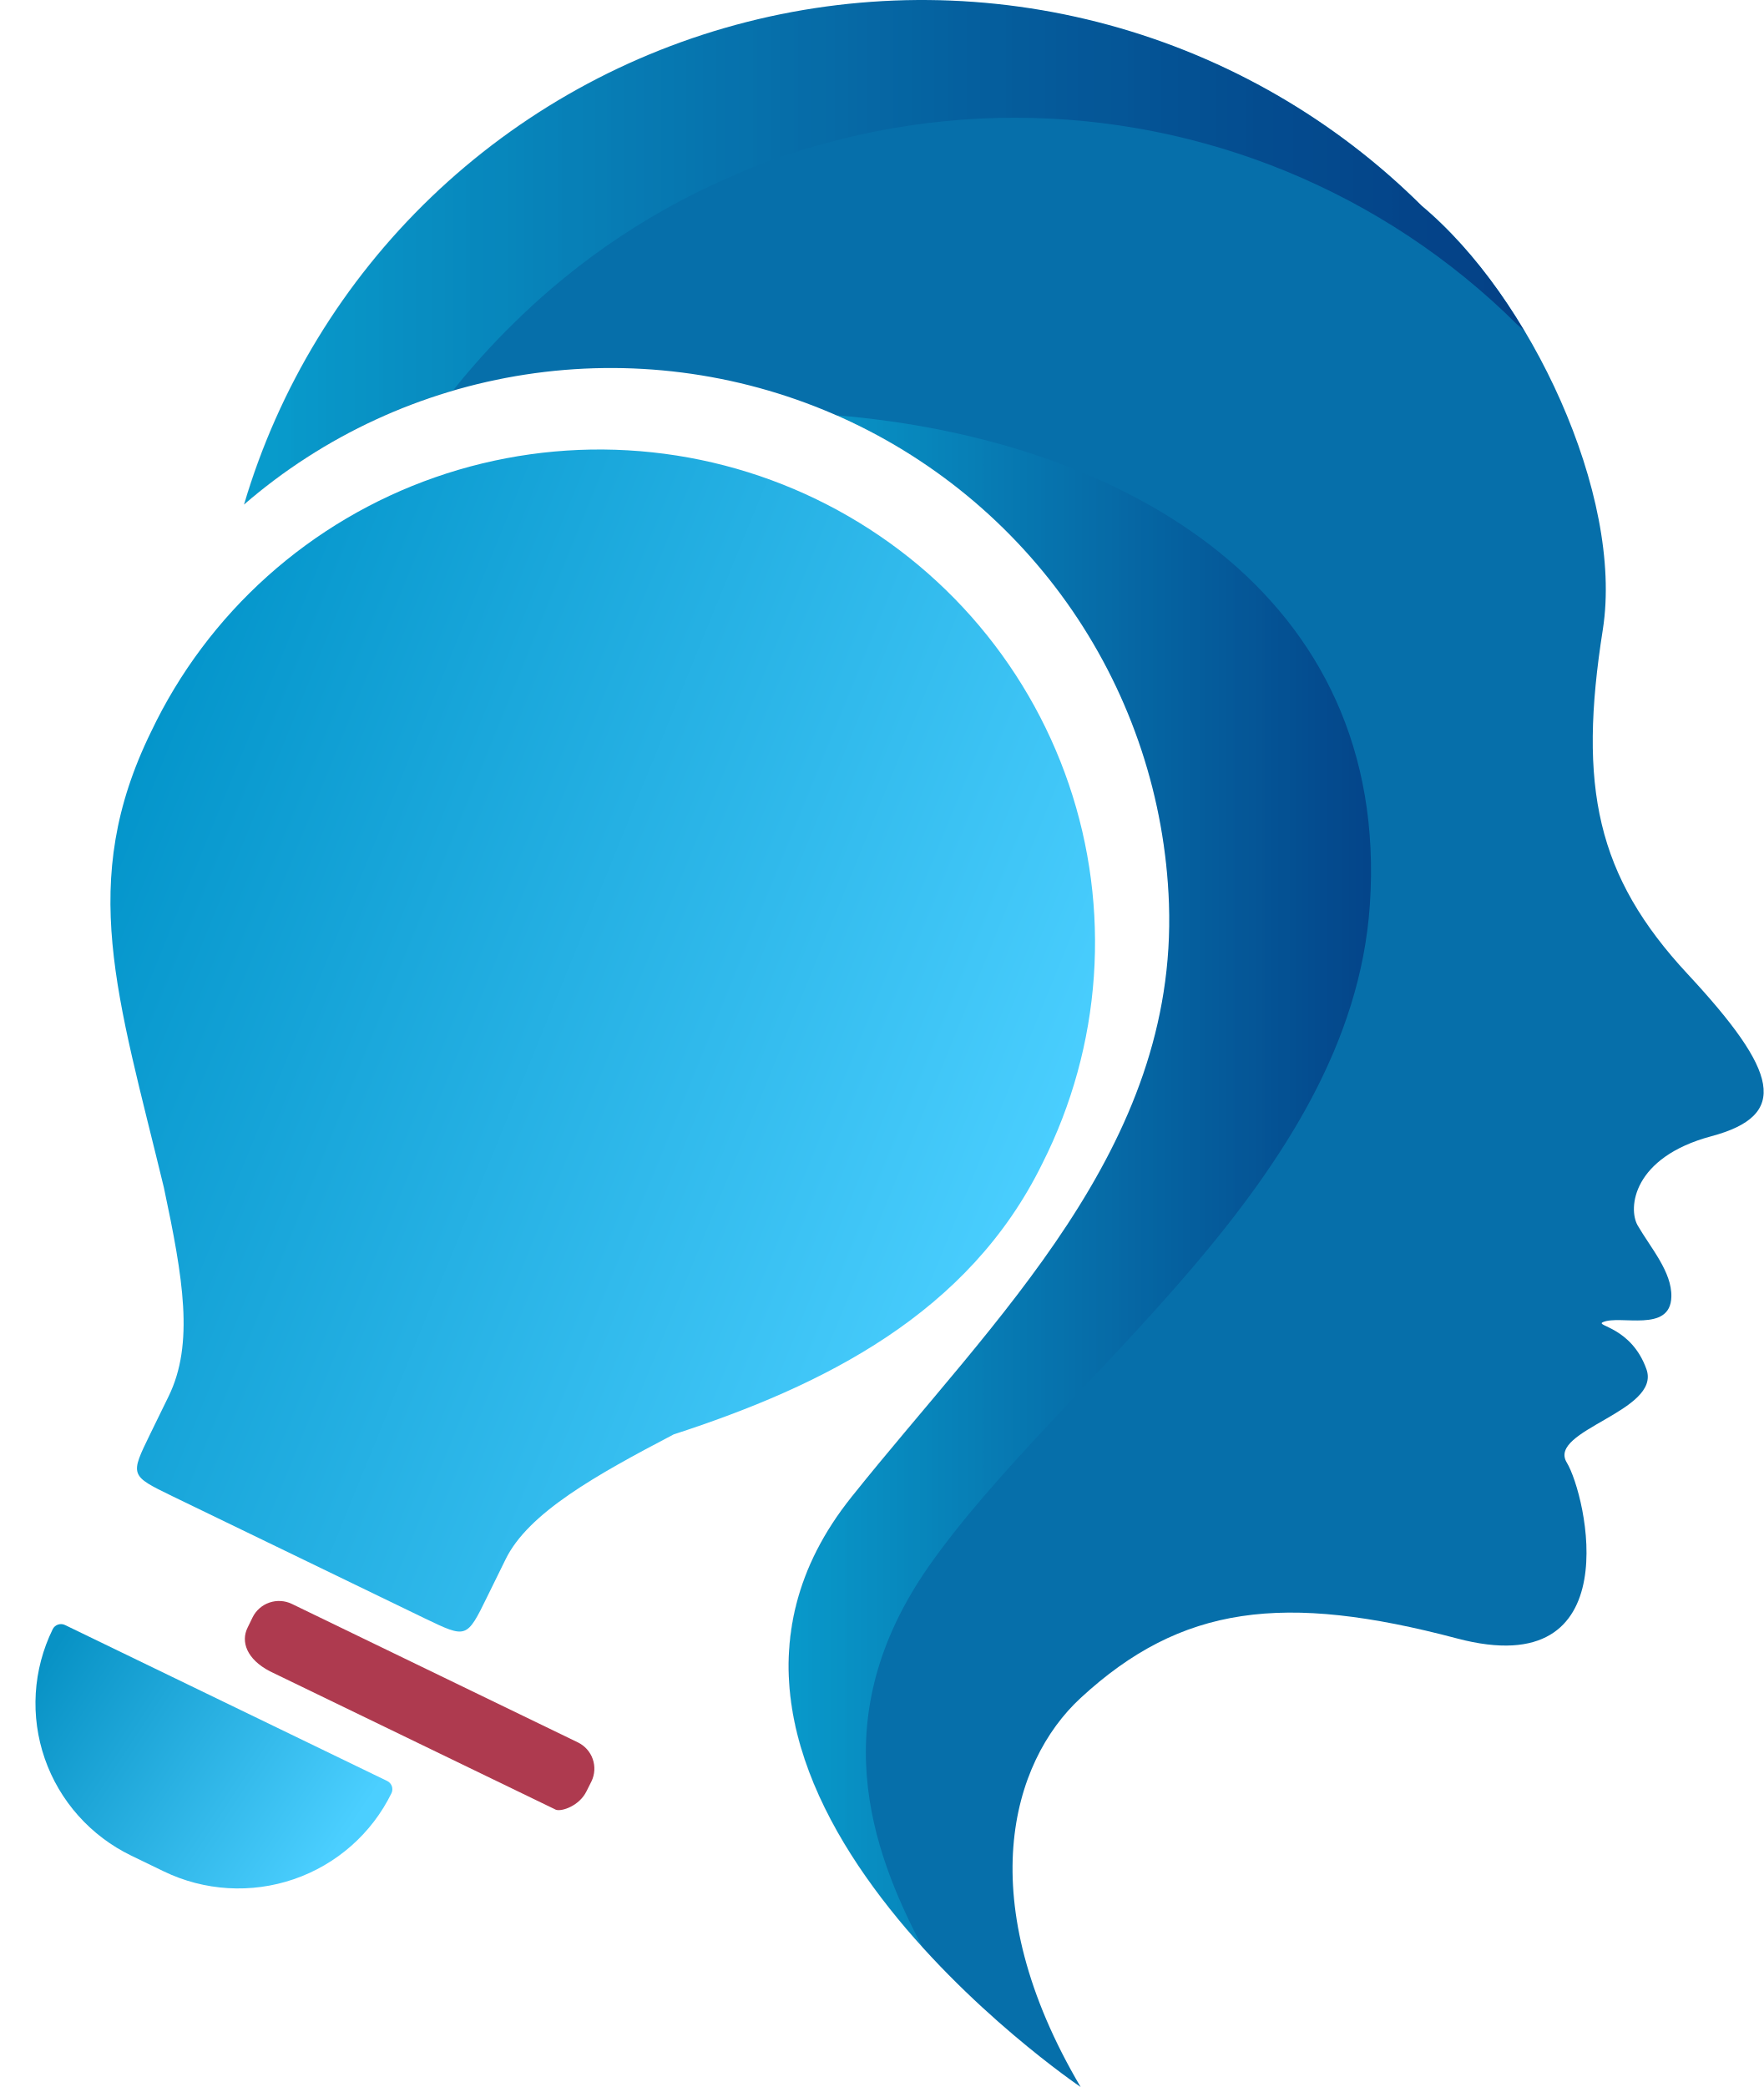
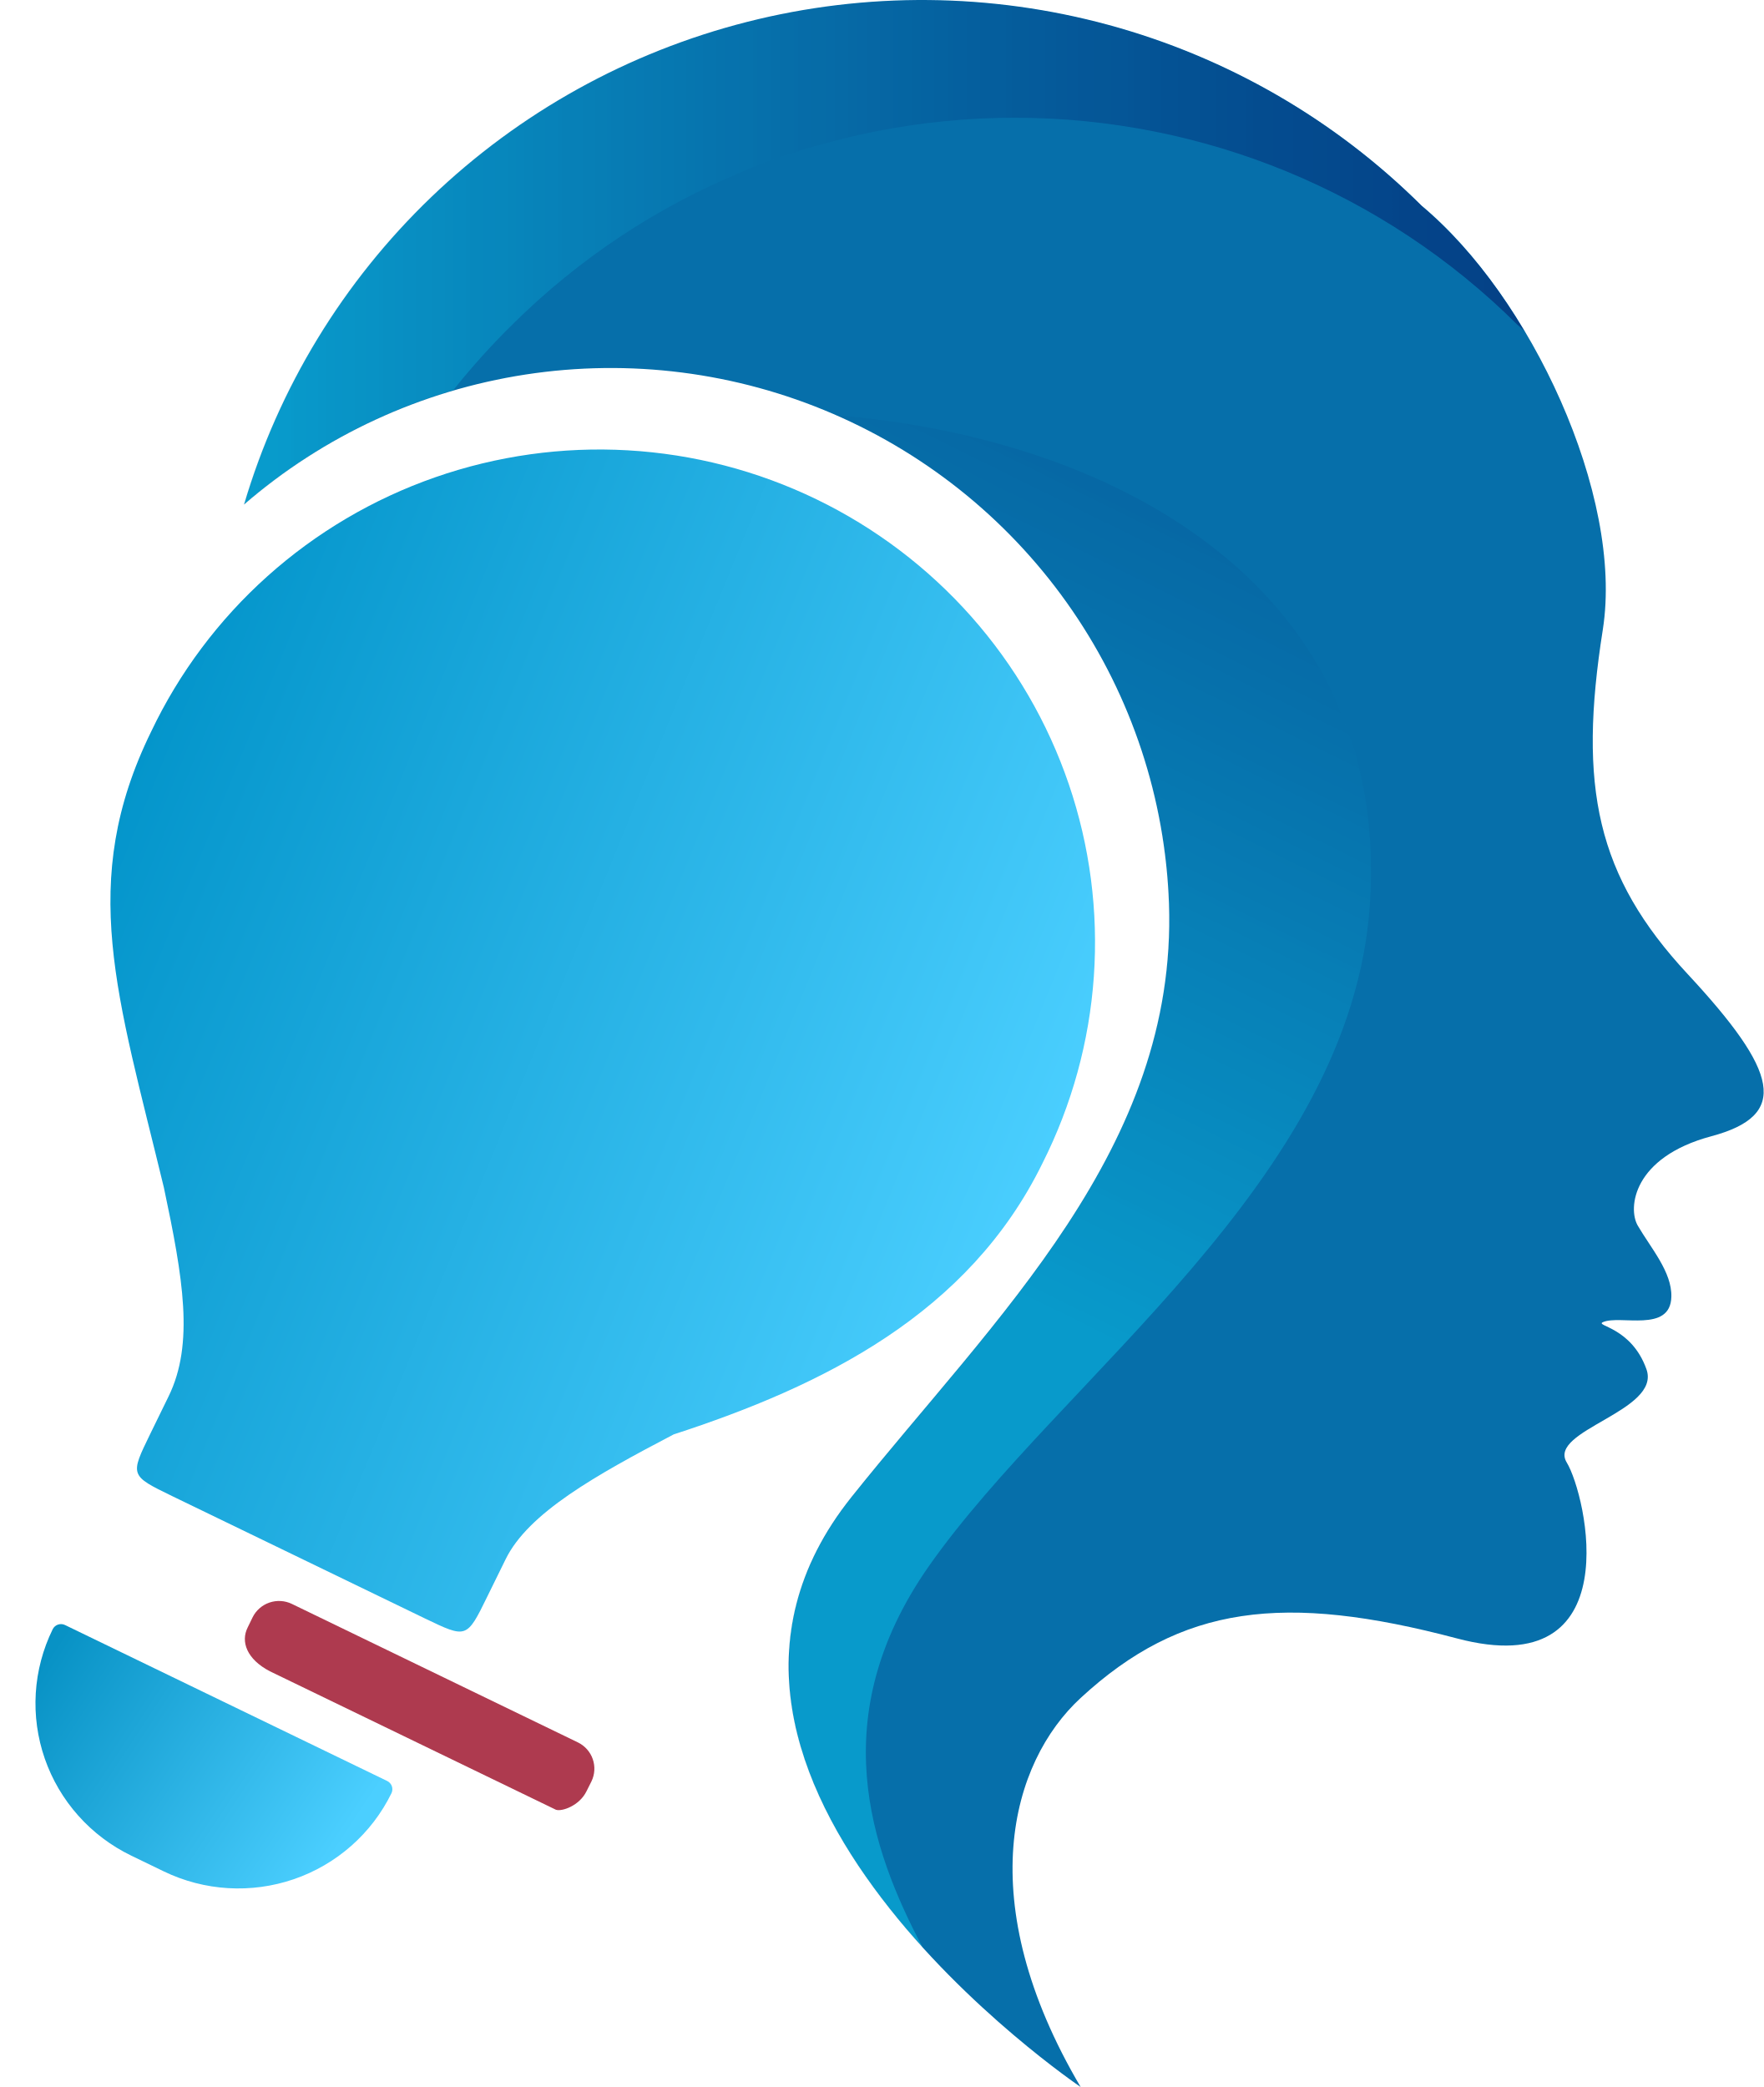
<svg xmlns="http://www.w3.org/2000/svg" width="120" height="142" viewBox="0 0 120 142" fill="none">
  <path d="M57.926 101.868C67.682 89.652 80.113 78.135 79.533 61.476C79.278 54.344 76.996 47.43 72.952 41.534C68.908 35.638 63.267 31.001 56.682 28.16C50.097 25.32 42.837 24.392 35.744 25.485C28.65 26.577 22.013 29.645 16.601 34.332C18.952 26.374 23.345 19.162 29.349 13.402C35.352 7.644 42.76 3.537 50.843 1.486C58.926 -0.566 67.407 -0.491 75.452 1.703C83.497 3.897 90.83 8.134 96.729 13.998C104.098 20.125 110.485 33.694 109.053 42.832C107.358 53.553 108.627 59.608 114.819 66.27C121.012 72.932 121.772 75.883 116.431 77.312C111.091 78.742 110.747 82.203 111.425 83.383C112.313 84.914 113.761 86.543 113.715 88.233C113.653 90.724 110.198 89.437 109.053 89.963C108.503 90.213 111.004 90.3 112.021 93.164C113.037 96.028 105.263 97.315 106.598 99.51C107.933 101.705 110.922 114.601 99.137 111.481C87.353 108.362 80.38 109.199 73.525 115.53C68.775 119.91 66.064 129.355 73.525 142C73.525 142 42.578 121.094 57.926 101.868Z" fill="#066FAA" />
  <g style="mix-blend-mode:overlay" opacity="0.56">
    <path style="mix-blend-mode:overlay" opacity="0.74" d="M103.235 22.09C94.167 13.075 81.868 8.011 69.045 8.011C56.221 8.011 43.923 13.075 34.855 22.09C33.426 23.493 32.085 24.981 30.84 26.547C25.584 28.091 20.727 30.747 16.601 34.332C18.952 26.374 23.345 19.162 29.349 13.402C35.352 7.644 42.76 3.537 50.843 1.486C58.926 -0.566 67.407 -0.491 75.452 1.703C83.497 3.897 90.83 8.134 96.729 13.998C99.52 16.437 101.883 19.32 103.723 22.529C103.574 22.376 103.404 22.228 103.235 22.09Z" fill="url(#paint0_linear_170_1453)" />
    <path style="mix-blend-mode:overlay" opacity="0.68" d="M93.202 61.568C91.928 80.355 72.185 93.731 63.178 106.591C56.057 116.801 59.23 125.786 62.768 132.494C62.562 132.264 62.352 132.035 62.146 131.8L61.992 131.616C61.833 131.437 61.679 131.254 61.525 131.07L61.33 130.84C61.186 130.673 61.042 130.503 60.899 130.33L60.698 130.079L60.282 129.569L60.087 129.319L59.646 128.732L59.497 128.533C59.107 128.022 58.721 127.455 58.352 126.899L58.224 126.7C58.085 126.491 57.951 126.281 57.818 126.072L57.648 125.791C57.53 125.602 57.417 125.413 57.304 125.224C57.243 125.122 57.181 125.02 57.125 124.913C57.017 124.729 56.914 124.545 56.811 124.357C56.75 124.254 56.693 124.147 56.637 124.04C56.534 123.846 56.431 123.652 56.334 123.458L56.18 123.162C56.067 122.932 55.959 122.703 55.851 122.473C55.82 122.406 55.784 122.34 55.759 122.274C55.62 121.972 55.487 121.671 55.363 121.37C55.363 121.314 55.322 121.258 55.297 121.202C55.199 120.957 55.102 120.691 55.009 120.466L54.901 120.155C54.829 119.956 54.758 119.752 54.691 119.548L54.583 119.195C54.521 119.001 54.465 118.807 54.408 118.613C54.352 118.419 54.342 118.373 54.311 118.251C54.28 118.128 54.213 117.858 54.167 117.659C54.167 117.541 54.111 117.424 54.085 117.306L53.962 116.668C53.962 116.566 53.926 116.464 53.905 116.357C53.859 116.056 53.813 115.749 53.777 115.438C53.779 115.428 53.779 115.417 53.777 115.407C53.741 115.091 53.715 114.769 53.7 114.447C53.7 114.35 53.7 114.248 53.7 114.146C53.7 113.925 53.7 113.706 53.7 113.488C53.7 113.365 53.7 113.243 53.7 113.12C53.7 112.916 53.7 112.717 53.7 112.513C53.7 112.308 53.7 112.257 53.7 112.13C53.7 112.002 53.73 111.732 53.751 111.527L53.797 111.144C53.797 110.935 53.859 110.731 53.895 110.522C53.895 110.404 53.931 110.282 53.956 110.164C54.003 109.919 54.059 109.654 54.116 109.429C54.116 109.347 54.152 109.266 54.172 109.184C54.259 108.857 54.352 108.531 54.455 108.204L54.537 107.969C54.619 107.719 54.706 107.459 54.804 107.219C54.85 107.101 54.901 106.984 54.953 106.866C55.04 106.657 55.127 106.448 55.225 106.233C55.279 106.107 55.341 105.98 55.41 105.85C55.507 105.646 55.61 105.442 55.712 105.243L55.928 104.85C56.041 104.646 56.164 104.441 56.288 104.237C56.365 104.115 56.437 103.987 56.519 103.859C56.657 103.64 56.806 103.42 56.96 103.196L57.181 102.879C57.41 102.539 57.657 102.212 57.92 101.899C67.677 89.682 80.108 78.165 79.528 61.507C79.254 54.4 76.975 47.512 72.952 41.631C68.929 35.75 63.323 31.112 56.775 28.247C76.56 29.835 94.634 40.402 93.202 61.568Z" fill="url(#paint1_linear_170_1453)" />
  </g>
  <path d="M45.833 97.598C56.046 94.277 65.913 89.386 70.928 79.146C72.927 75.18 74.115 70.86 74.423 66.434C74.731 62.009 74.153 57.567 72.722 53.365C71.291 49.163 69.036 45.285 66.088 41.956C63.139 38.627 59.555 35.913 55.544 33.97C51.533 32.028 47.174 30.896 42.719 30.64C38.265 30.384 33.804 31.01 29.594 32.48C25.385 33.95 21.511 36.237 18.196 39.206C14.881 42.175 12.192 45.769 10.284 49.779C5.269 60.02 7.993 67.724 11.15 80.802C12.455 86.951 13.225 91.43 11.468 95.014L10.231 97.545C9.533 98.981 9.182 99.684 9.37 100.215C9.557 100.746 10.27 101.091 11.704 101.79L28.882 110.106C30.326 110.8 31.038 111.145 31.567 110.963C32.097 110.781 32.453 110.068 33.151 108.637L34.392 106.111C35.933 102.938 40.553 100.364 45.833 97.598Z" fill="url(#paint2_linear_170_1453)" />
  <path d="M39.904 121.878C39.422 122.864 38.229 123.275 37.824 123.136L18.361 113.714C16.782 112.891 16.368 111.695 16.849 110.738L17.186 110.044C17.419 109.572 17.831 109.21 18.332 109.039C18.833 108.868 19.381 108.9 19.857 109.13L39.316 118.552C39.792 118.783 40.157 119.192 40.33 119.69C40.503 120.188 40.471 120.734 40.24 121.208L39.904 121.878Z" fill="#AE3A4F" />
  <path d="M4.422 110.566C4.273 110.494 4.101 110.485 3.944 110.538C3.787 110.592 3.658 110.705 3.585 110.853C2.918 112.213 2.527 113.69 2.434 115.201C2.342 116.711 2.55 118.225 3.046 119.655C3.542 121.086 4.317 122.405 5.326 123.537C6.335 124.67 7.559 125.594 8.927 126.256L11.141 127.328C13.905 128.666 17.089 128.857 19.995 127.86C22.9 126.863 25.288 124.759 26.634 122.012C26.706 121.863 26.715 121.692 26.662 121.537C26.607 121.381 26.494 121.252 26.345 121.179L4.422 110.566Z" fill="url(#paint3_linear_170_1453)" />
  <defs>
    <linearGradient id="paint0_linear_170_1453" x1="103.738" y1="17.169" x2="16.601" y2="17.169" gradientUnits="userSpaceOnUse">
      <stop />
      <stop offset="0.09" stop-color="#0A0A0A" />
      <stop offset="0.23" stop-color="#252525" />
      <stop offset="0.42" stop-color="#515151" />
      <stop offset="0.64" stop-color="#8F8F8F" />
      <stop offset="0.89" stop-color="#DCDCDC" />
      <stop offset="1" stop-color="white" />
    </linearGradient>
-     <linearGradient id="paint1_linear_170_1453" x1="93.279" y1="80.355" x2="53.654" y2="80.355" gradientUnits="userSpaceOnUse">
+     <linearGradient id="paint1_linear_170_1453" x1="93.279" y1s="80.355" x2="53.654" y2="80.355" gradientUnits="userSpaceOnUse">
      <stop />
      <stop offset="1" stop-color="white" />
    </linearGradient>
    <linearGradient id="paint2_linear_170_1453" x1="74.504" y1="73.805" x2="7.513" y2="46.519" gradientUnits="userSpaceOnUse">
      <stop stop-color="#4BCFFF" />
      <stop offset="1" stop-color="#0092C8" />
    </linearGradient>
    <linearGradient id="paint3_linear_170_1453" x1="26.696" y1="120.17" x2="6.978" y2="107.152" gradientUnits="userSpaceOnUse">
      <stop stop-color="#4BCFFF" />
      <stop offset="1" stop-color="#0892C5" />
    </linearGradient>
  </defs>
</svg>
